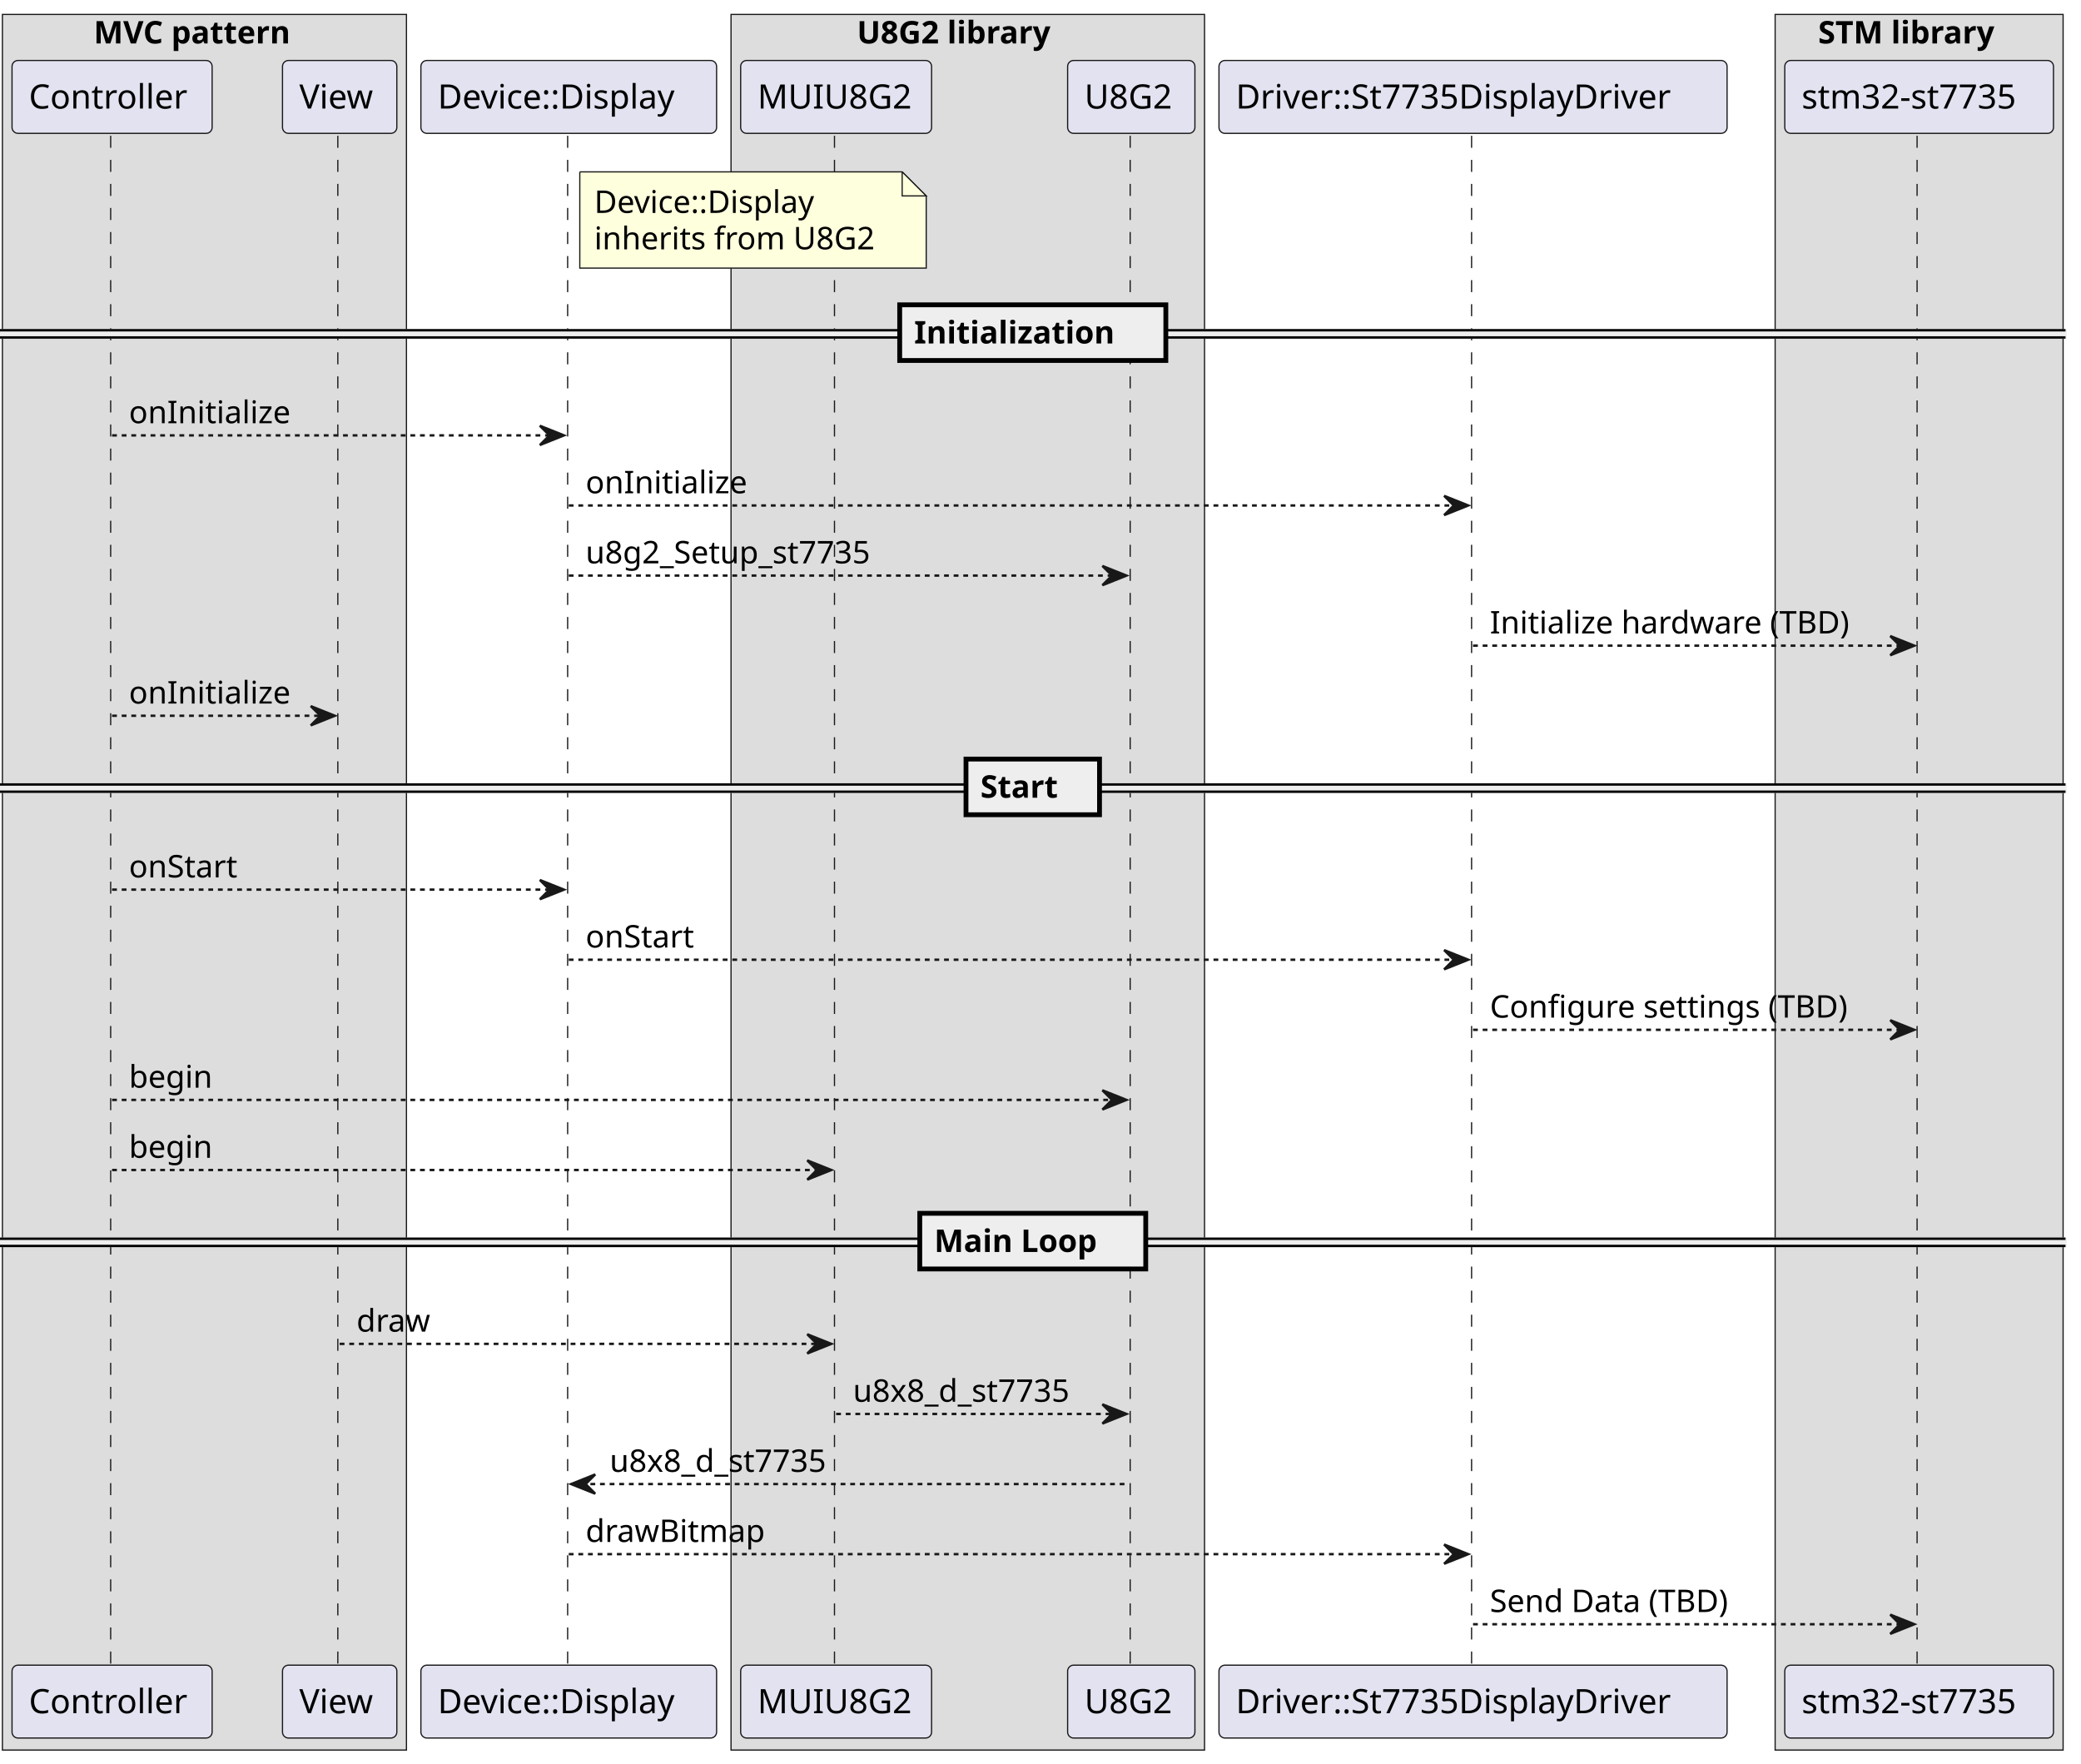
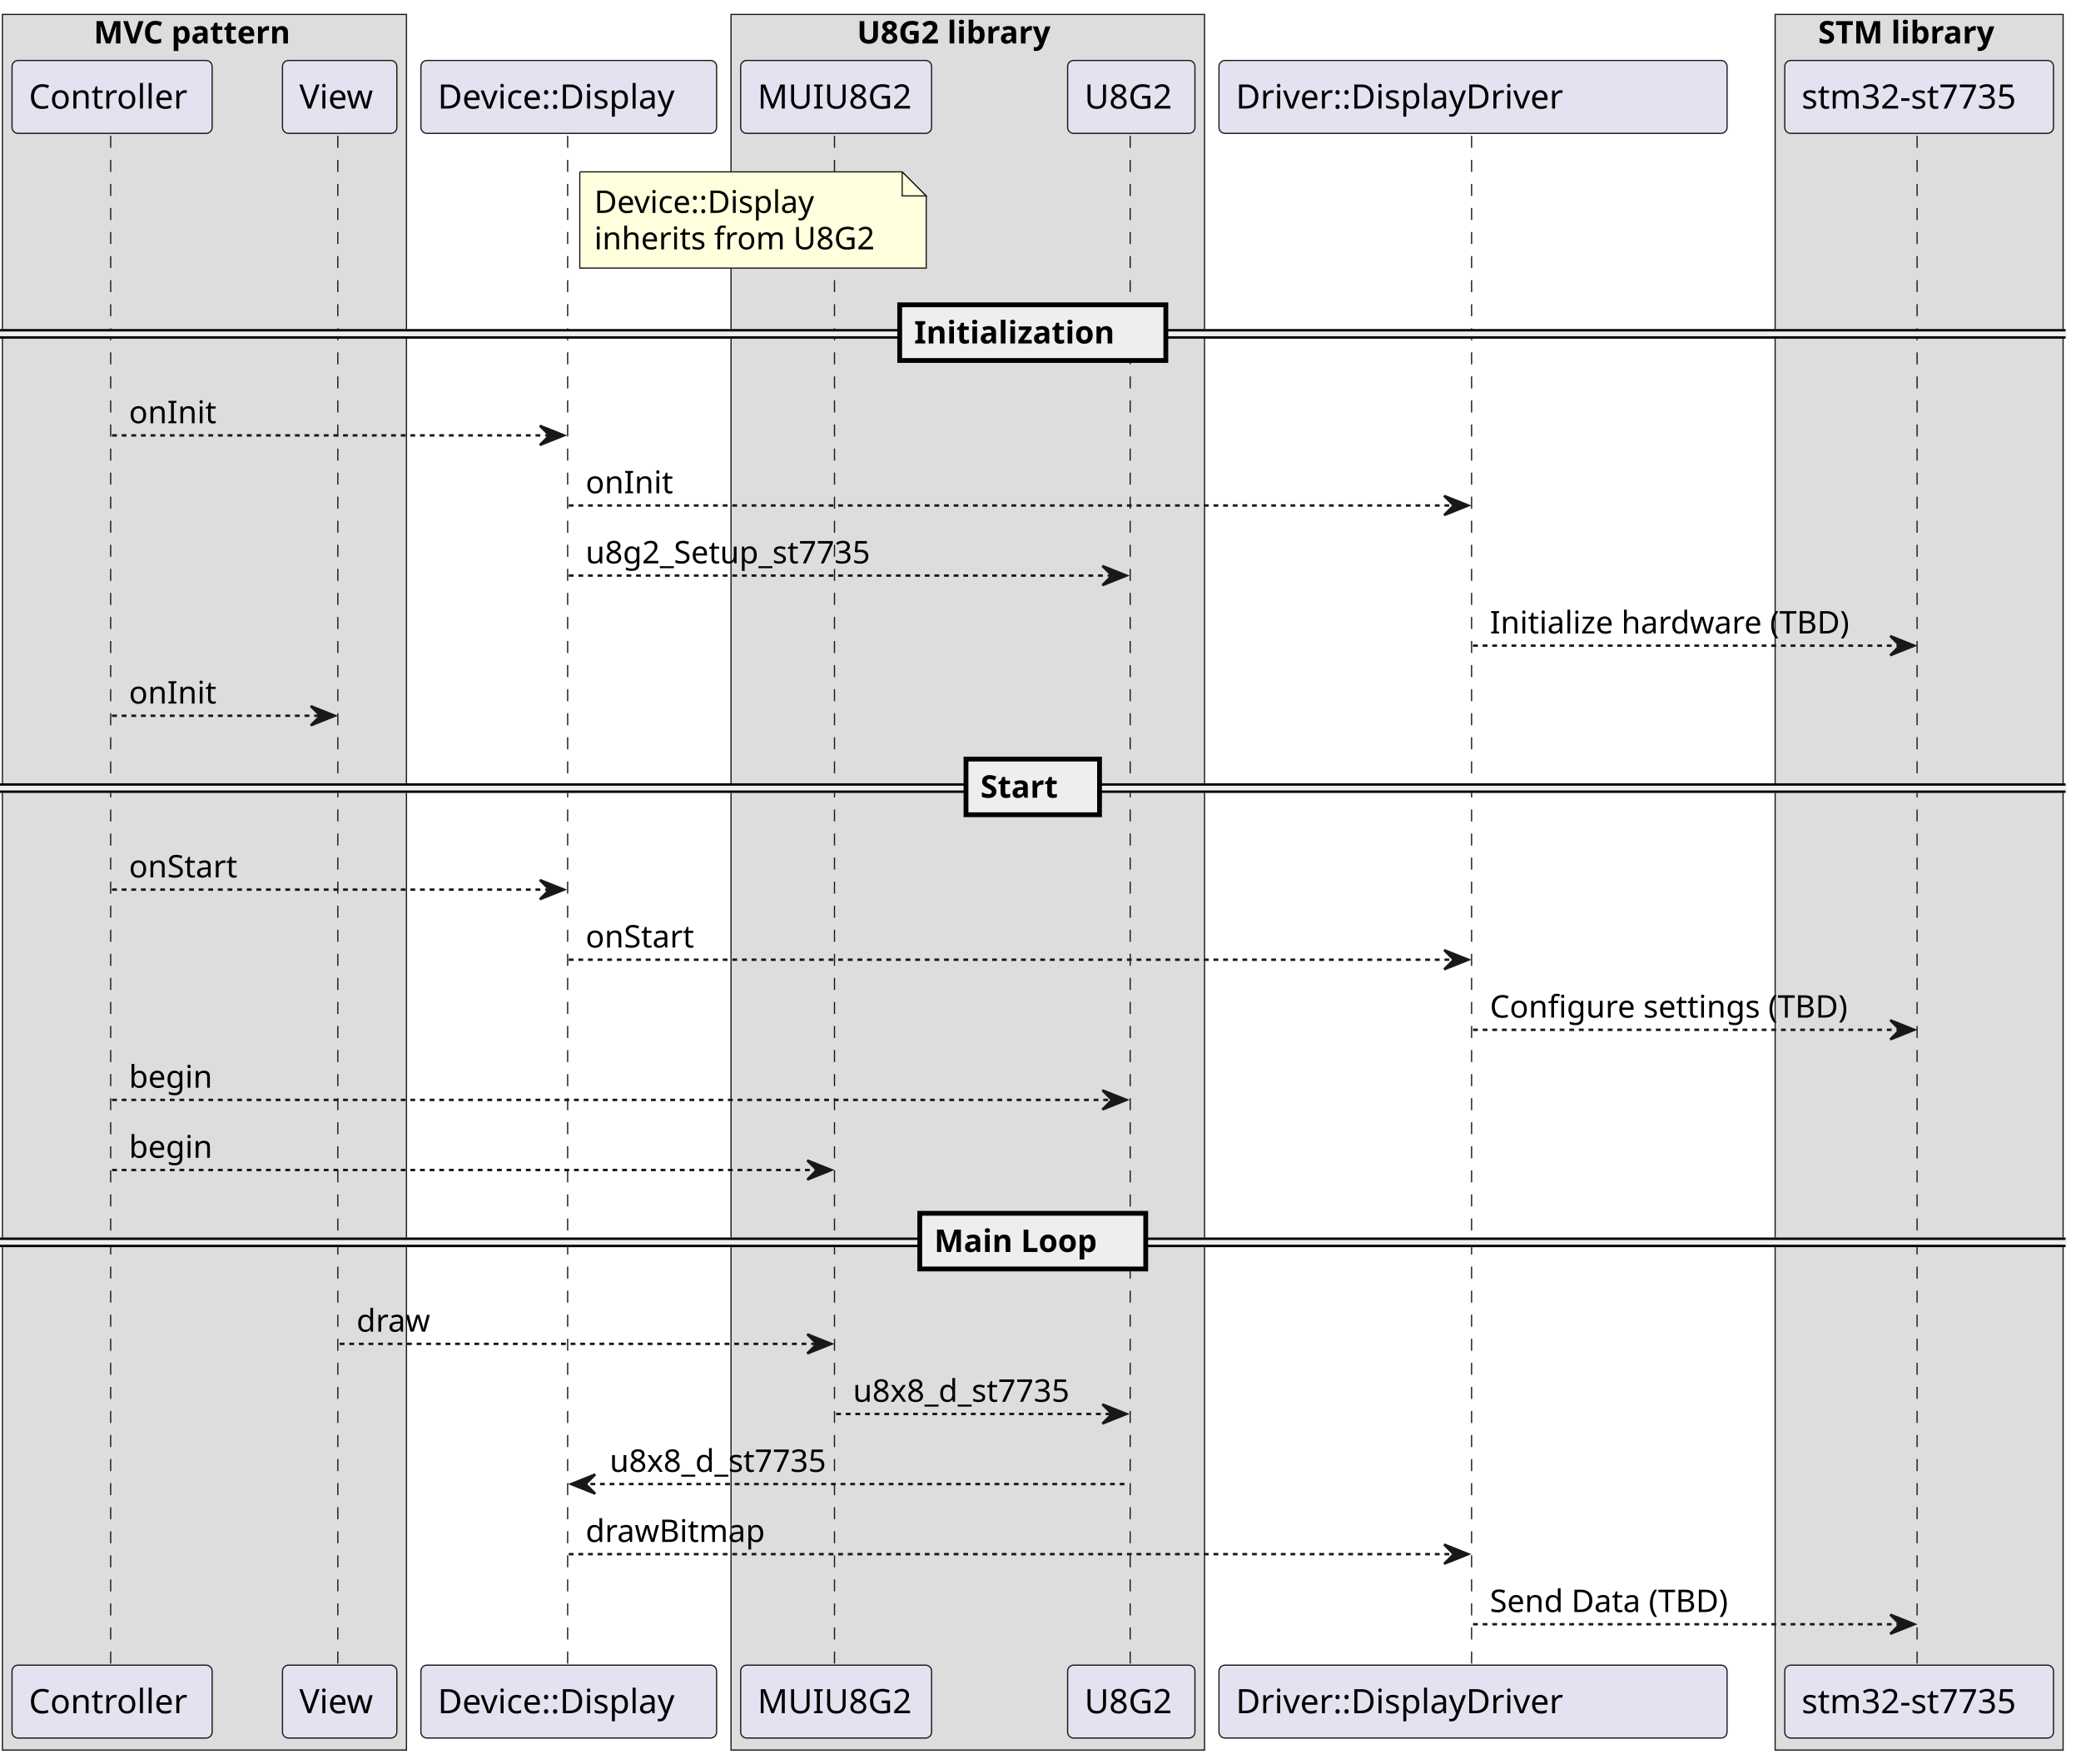
<svg xmlns="http://www.w3.org/2000/svg" contentStyleType="text/css" data-diagram-type="SEQUENCE" height="733px" preserveAspectRatio="none" style="width:865px;height:733px;background:#FFFFFF;" version="1.1" viewBox="0 0 865 733" width="865px" zoomAndPan="magnify">
  <defs />
  <g>
    <rect fill="#DDDDDD" height="721.383" style="stroke:#181818;stroke-width:0.5;" width="167.95" x="1" y="6" />
    <text fill="#000000" font-family="sans-serif" font-size="13" font-weight="bold" lengthAdjust="spacing" textLength="92.054" x="38.948" y="18.067">MVC pattern</text>
    <rect fill="#DDDDDD" height="721.383" style="stroke:#181818;stroke-width:0.5;" width="196.818" x="303.867" y="6" />
    <text fill="#000000" font-family="sans-serif" font-size="13" font-weight="bold" lengthAdjust="spacing" textLength="92.13" x="356.211" y="18.067">U8G2 library</text>
    <rect fill="#DDDDDD" height="721.383" style="stroke:#181818;stroke-width:0.5;" width="119.699" x="737.865" y="6" />
    <text fill="#000000" font-family="sans-serif" font-size="13" font-weight="bold" lengthAdjust="spacing" textLength="83.98" x="755.725" y="18.067">STM library</text>
    <line style="stroke:#181818;stroke-width:0.5;stroke-dasharray:5.0,5.0;" x1="46" x2="46" y1="56.43" y2="693.086" />
    <line style="stroke:#181818;stroke-width:0.5;stroke-dasharray:5.0,5.0;" x1="140.42" x2="140.42" y1="56.43" y2="693.086" />
    <line style="stroke:#181818;stroke-width:0.5;stroke-dasharray:5.0,5.0;" x1="235.95" x2="235.95" y1="56.43" y2="693.086" />
    <line style="stroke:#181818;stroke-width:0.5;stroke-dasharray:5.0,5.0;" x1="346.867" x2="346.867" y1="56.43" y2="693.086" />
    <line style="stroke:#181818;stroke-width:0.5;stroke-dasharray:5.0,5.0;" x1="469.775" x2="469.775" y1="56.43" y2="693.086" />
    <line style="stroke:#181818;stroke-width:0.5;stroke-dasharray:5.0,5.0;" x1="611.686" x2="611.686" y1="56.43" y2="693.086" />
    <line style="stroke:#181818;stroke-width:0.5;stroke-dasharray:5.0,5.0;" x1="796.865" x2="796.865" y1="56.43" y2="693.086" />
    <rect fill="#E2E2F0" height="30.297" rx="2.5" ry="2.5" style="stroke:#181818;stroke-width:0.5;" width="83.173" x="5" y="25.133" />
    <text fill="#000000" font-family="sans-serif" font-size="14" lengthAdjust="spacing" textLength="69.173" x="12" y="45.128">Controller</text>
    <rect fill="#E2E2F0" height="30.297" rx="2.5" ry="2.5" style="stroke:#181818;stroke-width:0.5;" width="83.173" x="5" y="692.086" />
    <text fill="#000000" font-family="sans-serif" font-size="14" lengthAdjust="spacing" textLength="69.173" x="12" y="712.081">Controller</text>
    <rect fill="#E2E2F0" height="30.297" rx="2.5" ry="2.5" style="stroke:#181818;stroke-width:0.5;" width="47.53" x="117.42" y="25.133" />
    <text fill="#000000" font-family="sans-serif" font-size="14" lengthAdjust="spacing" textLength="33.53" x="124.42" y="45.128">View</text>
    <rect fill="#E2E2F0" height="30.297" rx="2.5" ry="2.5" style="stroke:#181818;stroke-width:0.5;" width="47.53" x="117.42" y="692.086" />
    <text fill="#000000" font-family="sans-serif" font-size="14" lengthAdjust="spacing" textLength="33.53" x="124.42" y="712.081">View</text>
    <rect fill="#E2E2F0" height="30.297" rx="2.5" ry="2.5" style="stroke:#181818;stroke-width:0.5;" width="122.917" x="174.95" y="25.133" />
    <text fill="#000000" font-family="sans-serif" font-size="14" lengthAdjust="spacing" textLength="108.917" x="181.95" y="45.128">Device::Display</text>
    <rect fill="#E2E2F0" height="30.297" rx="2.5" ry="2.5" style="stroke:#181818;stroke-width:0.5;" width="122.917" x="174.95" y="692.086" />
    <text fill="#000000" font-family="sans-serif" font-size="14" lengthAdjust="spacing" textLength="108.917" x="181.95" y="712.081">Device::Display</text>
    <rect fill="#E2E2F0" height="30.297" rx="2.5" ry="2.5" style="stroke:#181818;stroke-width:0.5;" width="79.365" x="307.867" y="25.133" />
    <text fill="#000000" font-family="sans-serif" font-size="14" lengthAdjust="spacing" textLength="65.365" x="314.867" y="45.128">MUIU8G2</text>
    <rect fill="#E2E2F0" height="30.297" rx="2.5" ry="2.5" style="stroke:#181818;stroke-width:0.5;" width="79.365" x="307.867" y="692.086" />
    <text fill="#000000" font-family="sans-serif" font-size="14" lengthAdjust="spacing" textLength="65.365" x="314.867" y="712.081">MUIU8G2</text>
    <rect fill="#E2E2F0" height="30.297" rx="2.5" ry="2.5" style="stroke:#181818;stroke-width:0.5;" width="52.91" x="443.775" y="25.133" />
    <text fill="#000000" font-family="sans-serif" font-size="14" lengthAdjust="spacing" textLength="38.91" x="450.775" y="45.128">U8G2</text>
    <rect fill="#E2E2F0" height="30.297" rx="2.5" ry="2.5" style="stroke:#181818;stroke-width:0.5;" width="52.91" x="443.775" y="692.086" />
    <text fill="#000000" font-family="sans-serif" font-size="14" lengthAdjust="spacing" textLength="38.91" x="450.775" y="712.081">U8G2</text>
    <rect fill="#E2E2F0" height="30.297" rx="2.5" ry="2.5" style="stroke:#181818;stroke-width:0.5;" width="211.203" x="506.685" y="25.133" />
-     <text fill="#000000" font-family="sans-serif" font-size="14" lengthAdjust="spacing" textLength="197.203" x="513.686" y="45.128">Driver::St7735DisplayDriver</text>
+     <text fill="#000000" font-family="sans-serif" font-size="14" lengthAdjust="spacing" textLength="197.203" x="513.686" y="45.128">Driver::DisplayDriver</text>
    <rect fill="#E2E2F0" height="30.297" rx="2.5" ry="2.5" style="stroke:#181818;stroke-width:0.5;" width="211.203" x="506.685" y="692.086" />
-     <text fill="#000000" font-family="sans-serif" font-size="14" lengthAdjust="spacing" textLength="197.203" x="513.686" y="712.081">Driver::St7735DisplayDriver</text>
+     <text fill="#000000" font-family="sans-serif" font-size="14" lengthAdjust="spacing" textLength="197.203" x="513.686" y="712.081">Driver::DisplayDriver</text>
    <rect fill="#E2E2F0" height="30.297" rx="2.5" ry="2.5" style="stroke:#181818;stroke-width:0.5;" width="111.699" x="741.865" y="25.133" />
    <text fill="#000000" font-family="sans-serif" font-size="14" lengthAdjust="spacing" textLength="97.699" x="748.865" y="45.128">stm32-st7735</text>
    <rect fill="#E2E2F0" height="30.297" rx="2.5" ry="2.5" style="stroke:#181818;stroke-width:0.5;" width="111.699" x="741.865" y="692.086" />
    <text fill="#000000" font-family="sans-serif" font-size="14" lengthAdjust="spacing" textLength="97.699" x="748.865" y="712.081">stm32-st7735</text>
    <path d="M241,71.43 L241,111.43 L385,111.43 L385,81.43 L375,71.43 L241,71.43 " fill="#FEFFDD" style="stroke:#181818;stroke-width:0.5;" />
    <path d="M375,71.43 L375,81.43 L385,81.43 L375,71.43 " fill="#FEFFDD" style="stroke:#181818;stroke-width:0.5;" />
    <text fill="#000000" font-family="sans-serif" font-size="13" lengthAdjust="spacing" textLength="101.137" x="247" y="88.497">Device::Display</text>
    <text fill="#000000" font-family="sans-serif" font-size="13" lengthAdjust="spacing" textLength="123.849" x="247" y="103.629">inherits from U8G2</text>
    <rect fill="#EEEEEE" height="3" style="stroke:#EEEEEE;stroke-width:1;" width="858.564" x="0" y="137.262" />
    <line style="stroke:#000000;stroke-width:1;" x1="0" x2="858.564" y1="137.262" y2="137.262" />
    <line style="stroke:#000000;stroke-width:1;" x1="0" x2="858.564" y1="140.262" y2="140.262" />
    <rect fill="#EEEEEE" height="23.133" style="stroke:#000000;stroke-width:2;" width="110.624" x="373.97" y="126.695" />
    <text fill="#000000" font-family="sans-serif" font-size="13" font-weight="bold" lengthAdjust="spacing" textLength="92.098" x="379.97" y="142.762">Initialization</text>
    <polygon fill="#181818" points="224.409,176.961,234.409,180.961,224.409,184.961,228.409,180.961" style="stroke:#181818;stroke-width:1;" />
    <line style="stroke:#181818;stroke-width:1;stroke-dasharray:2.0,2.0;" x1="46.586" x2="230.409" y1="180.961" y2="180.961" />
-     <text fill="#000000" font-family="sans-serif" font-size="13" lengthAdjust="spacing" textLength="70.599" x="53.586" y="175.895">onInitialize</text>
+     <text fill="#000000" font-family="sans-serif" font-size="13" lengthAdjust="spacing" textLength="70.599" x="53.586" y="175.895">onInit</text>
    <polygon fill="#181818" points="600.287,206.094,610.287,210.094,600.287,214.094,604.287,210.094" style="stroke:#181818;stroke-width:1;" />
    <line style="stroke:#181818;stroke-width:1;stroke-dasharray:2.0,2.0;" x1="236.409" x2="606.287" y1="210.094" y2="210.094" />
-     <text fill="#000000" font-family="sans-serif" font-size="13" lengthAdjust="spacing" textLength="70.599" x="243.409" y="205.028">onInitialize</text>
+     <text fill="#000000" font-family="sans-serif" font-size="13" lengthAdjust="spacing" textLength="70.599" x="243.409" y="205.028">onInit</text>
    <polygon fill="#181818" points="458.231,235.227,468.231,239.227,458.231,243.227,462.231,239.227" style="stroke:#181818;stroke-width:1;" />
    <line style="stroke:#181818;stroke-width:1;stroke-dasharray:2.0,2.0;" x1="236.409" x2="464.231" y1="239.227" y2="239.227" />
    <text fill="#000000" font-family="sans-serif" font-size="13" lengthAdjust="spacing" textLength="128.826" x="243.409" y="234.161">u8g2_Setup_st7735</text>
    <polygon fill="#181818" points="785.714,264.359,795.714,268.359,785.714,272.359,789.714,268.359" style="stroke:#181818;stroke-width:1;" />
    <line style="stroke:#181818;stroke-width:1;stroke-dasharray:2.0,2.0;" x1="612.287" x2="791.714" y1="268.359" y2="268.359" />
    <text fill="#000000" font-family="sans-serif" font-size="13" lengthAdjust="spacing" textLength="161.427" x="619.287" y="263.293">Initialize hardware (TBD)</text>
    <polygon fill="#181818" points="129.185,293.492,139.185,297.492,129.185,301.492,133.185,297.492" style="stroke:#181818;stroke-width:1;" />
    <line style="stroke:#181818;stroke-width:1;stroke-dasharray:2.0,2.0;" x1="46.586" x2="135.185" y1="297.492" y2="297.492" />
-     <text fill="#000000" font-family="sans-serif" font-size="13" lengthAdjust="spacing" textLength="70.599" x="53.586" y="292.426">onInitialize</text>
+     <text fill="#000000" font-family="sans-serif" font-size="13" lengthAdjust="spacing" textLength="70.599" x="53.586" y="292.426">onInit</text>
    <rect fill="#EEEEEE" height="3" style="stroke:#EEEEEE;stroke-width:1;" width="858.564" x="0" y="326.059" />
    <line style="stroke:#000000;stroke-width:1;" x1="0" x2="858.564" y1="326.059" y2="326.059" />
    <line style="stroke:#000000;stroke-width:1;" x1="0" x2="858.564" y1="329.059" y2="329.059" />
    <rect fill="#EEEEEE" height="23.133" style="stroke:#000000;stroke-width:2;" width="55.501" x="401.531" y="315.492" />
    <text fill="#000000" font-family="sans-serif" font-size="13" font-weight="bold" lengthAdjust="spacing" textLength="36.975" x="407.531" y="331.559">Start</text>
    <polygon fill="#181818" points="224.409,365.758,234.409,369.758,224.409,373.758,228.409,369.758" style="stroke:#181818;stroke-width:1;" />
    <line style="stroke:#181818;stroke-width:1;stroke-dasharray:2.0,2.0;" x1="46.586" x2="230.409" y1="369.758" y2="369.758" />
    <text fill="#000000" font-family="sans-serif" font-size="13" lengthAdjust="spacing" textLength="47.95" x="53.586" y="364.692">onStart</text>
    <polygon fill="#181818" points="600.287,394.891,610.287,398.891,600.287,402.891,604.287,398.891" style="stroke:#181818;stroke-width:1;" />
    <line style="stroke:#181818;stroke-width:1;stroke-dasharray:2.0,2.0;" x1="236.409" x2="606.287" y1="398.891" y2="398.891" />
    <text fill="#000000" font-family="sans-serif" font-size="13" lengthAdjust="spacing" textLength="47.95" x="243.409" y="393.825">onStart</text>
    <polygon fill="#181818" points="785.714,424.023,795.714,428.023,785.714,432.023,789.714,428.023" style="stroke:#181818;stroke-width:1;" />
    <line style="stroke:#181818;stroke-width:1;stroke-dasharray:2.0,2.0;" x1="612.287" x2="791.714" y1="428.023" y2="428.023" />
    <text fill="#000000" font-family="sans-serif" font-size="13" lengthAdjust="spacing" textLength="160.412" x="619.287" y="422.957">Configure settings (TBD)</text>
    <polygon fill="#181818" points="458.231,453.156,468.231,457.156,458.231,461.156,462.231,457.156" style="stroke:#181818;stroke-width:1;" />
    <line style="stroke:#181818;stroke-width:1;stroke-dasharray:2.0,2.0;" x1="46.586" x2="464.231" y1="457.156" y2="457.156" />
    <text fill="#000000" font-family="sans-serif" font-size="13" lengthAdjust="spacing" textLength="36.353" x="53.586" y="452.09">begin</text>
    <polygon fill="#181818" points="335.55,482.289,345.55,486.289,335.55,490.289,339.55,486.289" style="stroke:#181818;stroke-width:1;" />
    <line style="stroke:#181818;stroke-width:1;stroke-dasharray:2.0,2.0;" x1="46.586" x2="341.55" y1="486.289" y2="486.289" />
    <text fill="#000000" font-family="sans-serif" font-size="13" lengthAdjust="spacing" textLength="36.353" x="53.586" y="481.223">begin</text>
    <rect fill="#EEEEEE" height="3" style="stroke:#EEEEEE;stroke-width:1;" width="858.564" x="0" y="514.856" />
    <line style="stroke:#000000;stroke-width:1;" x1="0" x2="858.564" y1="514.856" y2="514.856" />
    <line style="stroke:#000000;stroke-width:1;" x1="0" x2="858.564" y1="517.856" y2="517.856" />
    <rect fill="#EEEEEE" height="23.133" style="stroke:#000000;stroke-width:2;" width="93.923" x="382.32" y="504.289" />
    <text fill="#000000" font-family="sans-serif" font-size="13" font-weight="bold" lengthAdjust="spacing" textLength="75.397" x="388.32" y="520.356">Main Loop</text>
    <polygon fill="#181818" points="335.55,554.555,345.55,558.555,335.55,562.555,339.55,558.555" style="stroke:#181818;stroke-width:1;" />
    <line style="stroke:#181818;stroke-width:1;stroke-dasharray:2.0,2.0;" x1="141.185" x2="341.55" y1="558.555" y2="558.555" />
    <text fill="#000000" font-family="sans-serif" font-size="13" lengthAdjust="spacing" textLength="32.195" x="148.185" y="553.489">draw</text>
    <polygon fill="#181818" points="458.231,583.688,468.231,587.688,458.231,591.688,462.231,587.688" style="stroke:#181818;stroke-width:1;" />
    <line style="stroke:#181818;stroke-width:1;stroke-dasharray:2.0,2.0;" x1="347.55" x2="464.231" y1="587.688" y2="587.688" />
    <text fill="#000000" font-family="sans-serif" font-size="13" lengthAdjust="spacing" textLength="98.681" x="354.55" y="582.622">u8x8_d_st7735</text>
    <polygon fill="#181818" points="247.409,612.82,237.409,616.82,247.409,620.82,243.409,616.82" style="stroke:#181818;stroke-width:1;" />
    <line style="stroke:#181818;stroke-width:1;stroke-dasharray:2.0,2.0;" x1="241.409" x2="469.231" y1="616.82" y2="616.82" />
    <text fill="#000000" font-family="sans-serif" font-size="13" lengthAdjust="spacing" textLength="98.681" x="253.409" y="611.754">u8x8_d_st7735</text>
    <polygon fill="#181818" points="600.287,641.953,610.287,645.953,600.287,649.953,604.287,645.953" style="stroke:#181818;stroke-width:1;" />
    <line style="stroke:#181818;stroke-width:1;stroke-dasharray:2.0,2.0;" x1="236.409" x2="606.287" y1="645.953" y2="645.953" />
    <text fill="#000000" font-family="sans-serif" font-size="13" lengthAdjust="spacing" textLength="78.705" x="243.409" y="640.887">drawBitmap</text>
    <polygon fill="#181818" points="785.714,671.086,795.714,675.086,785.714,679.086,789.714,675.086" style="stroke:#181818;stroke-width:1;" />
    <line style="stroke:#181818;stroke-width:1;stroke-dasharray:2.0,2.0;" x1="612.287" x2="791.714" y1="675.086" y2="675.086" />
    <text fill="#000000" font-family="sans-serif" font-size="13" lengthAdjust="spacing" textLength="109.059" x="619.287" y="670.02">Send Data (TBD)</text>
  </g>
</svg>
